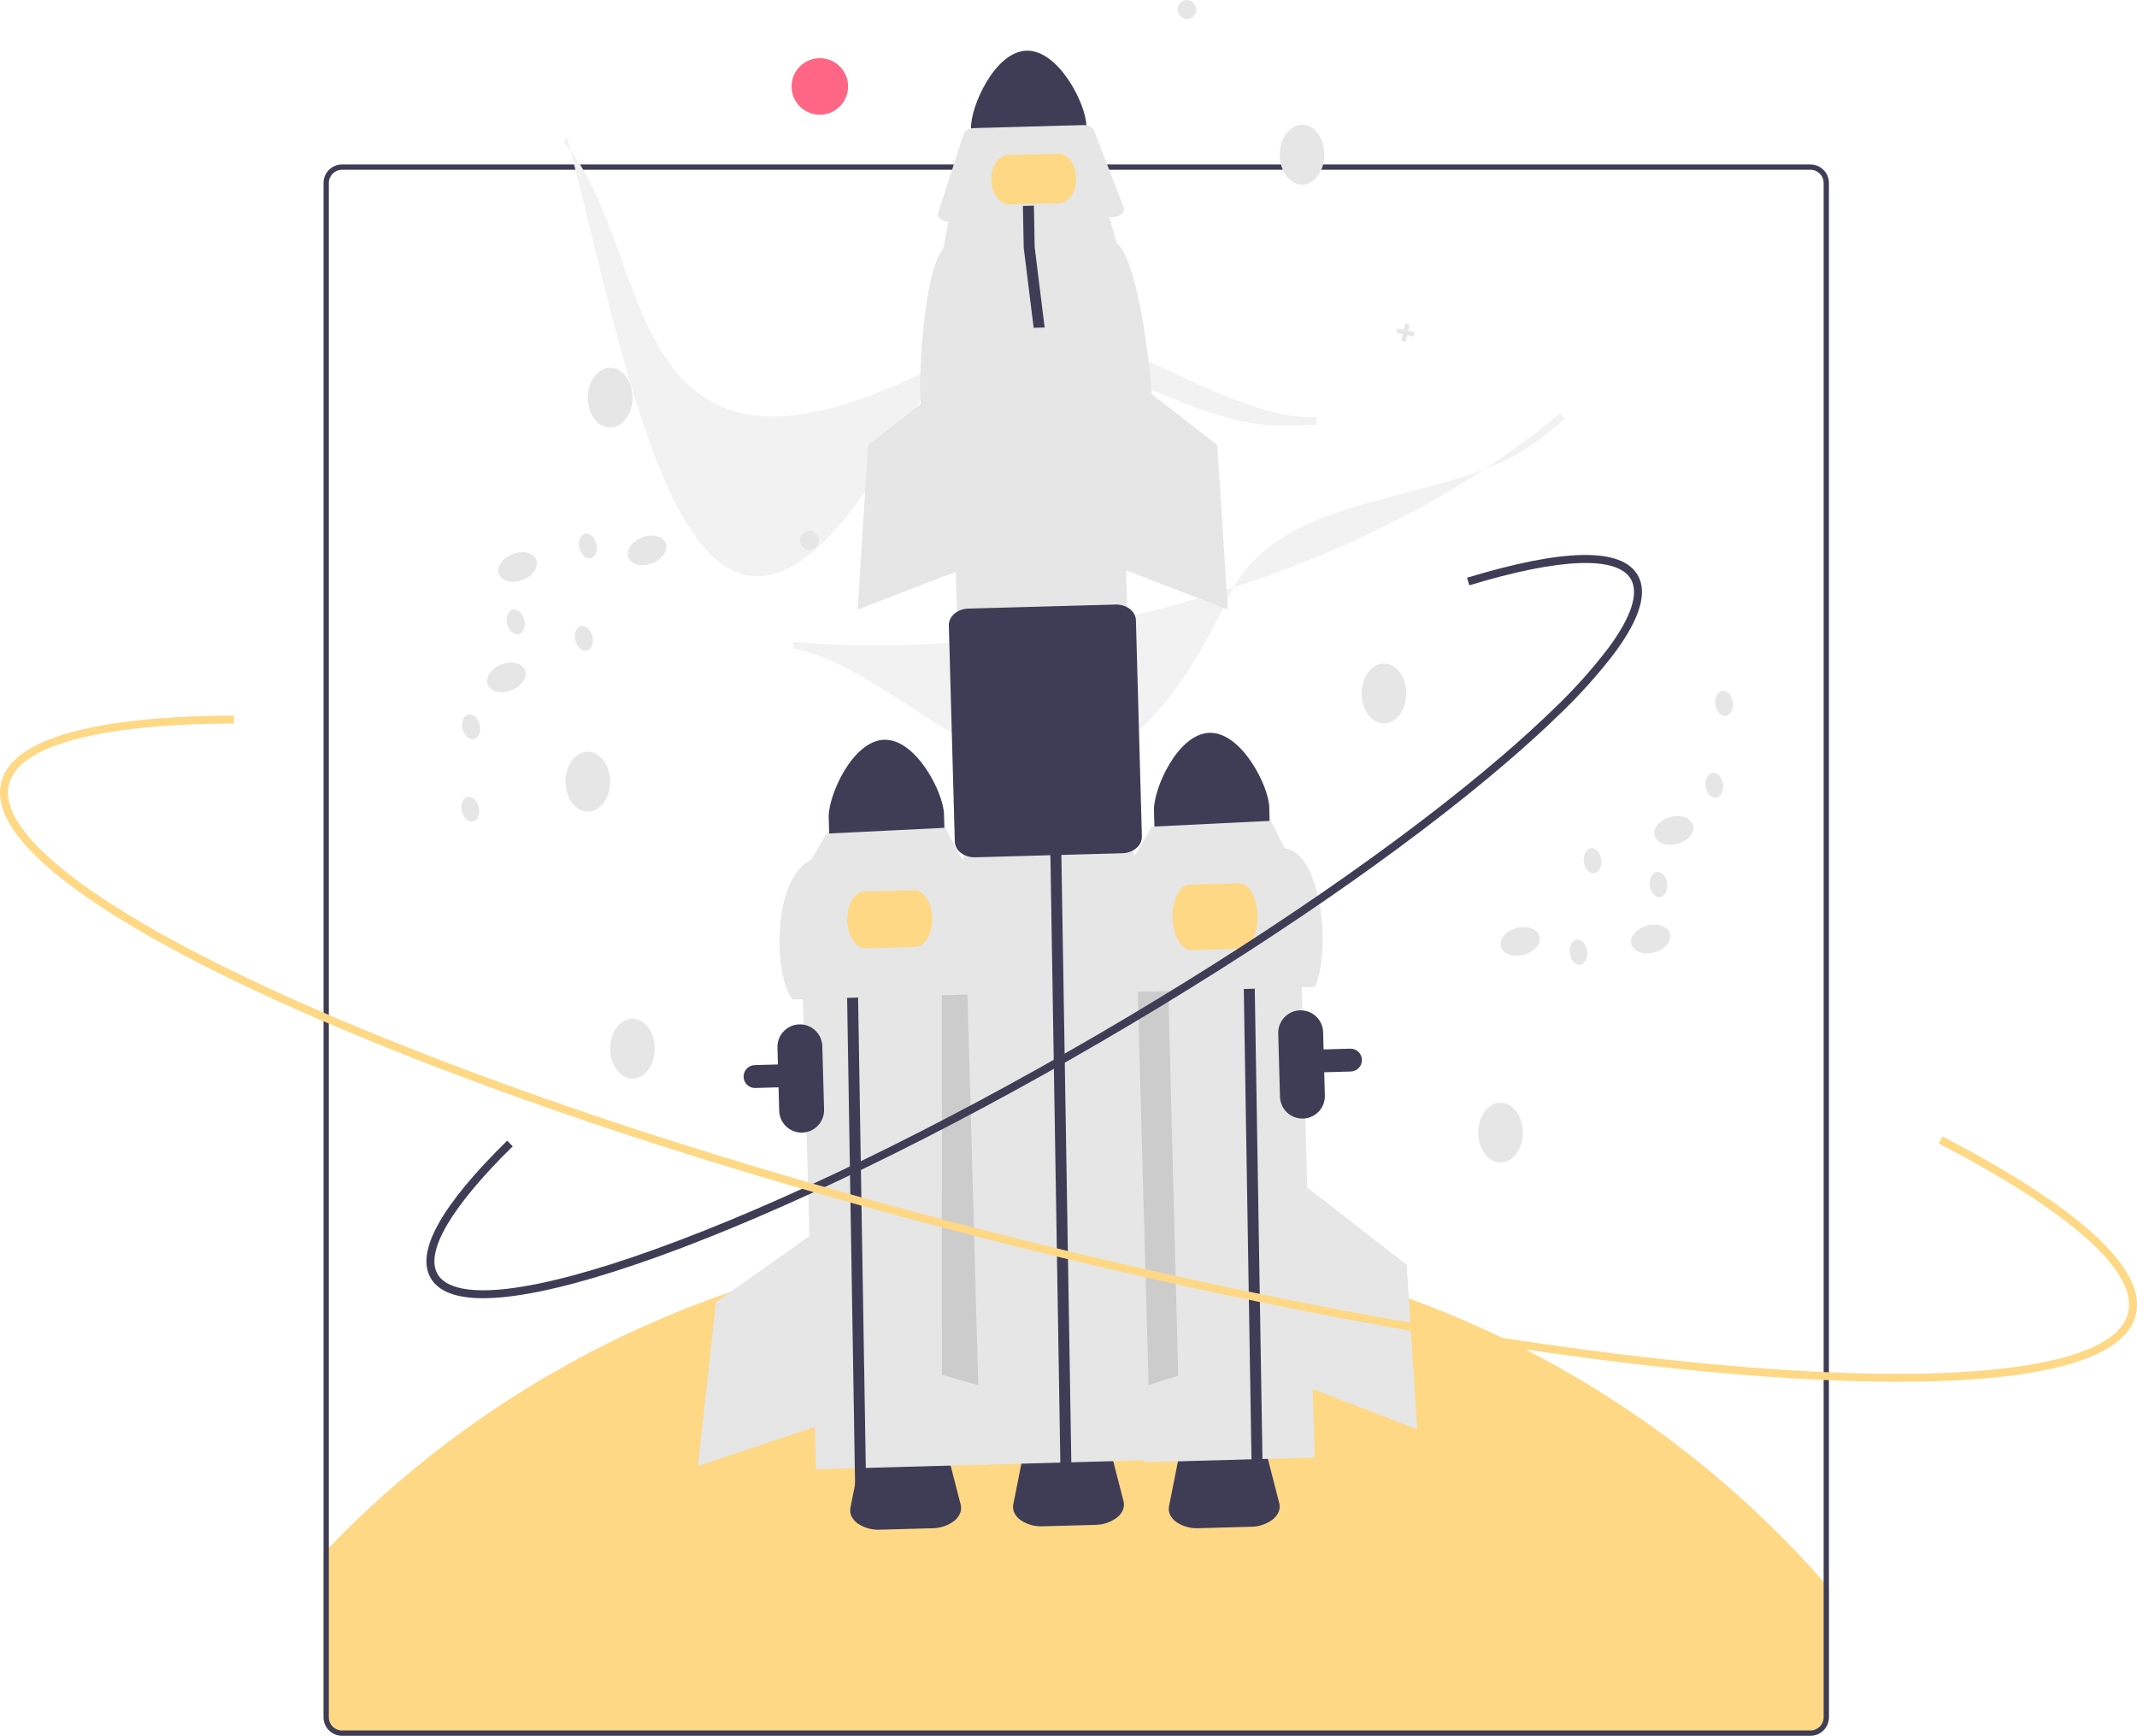
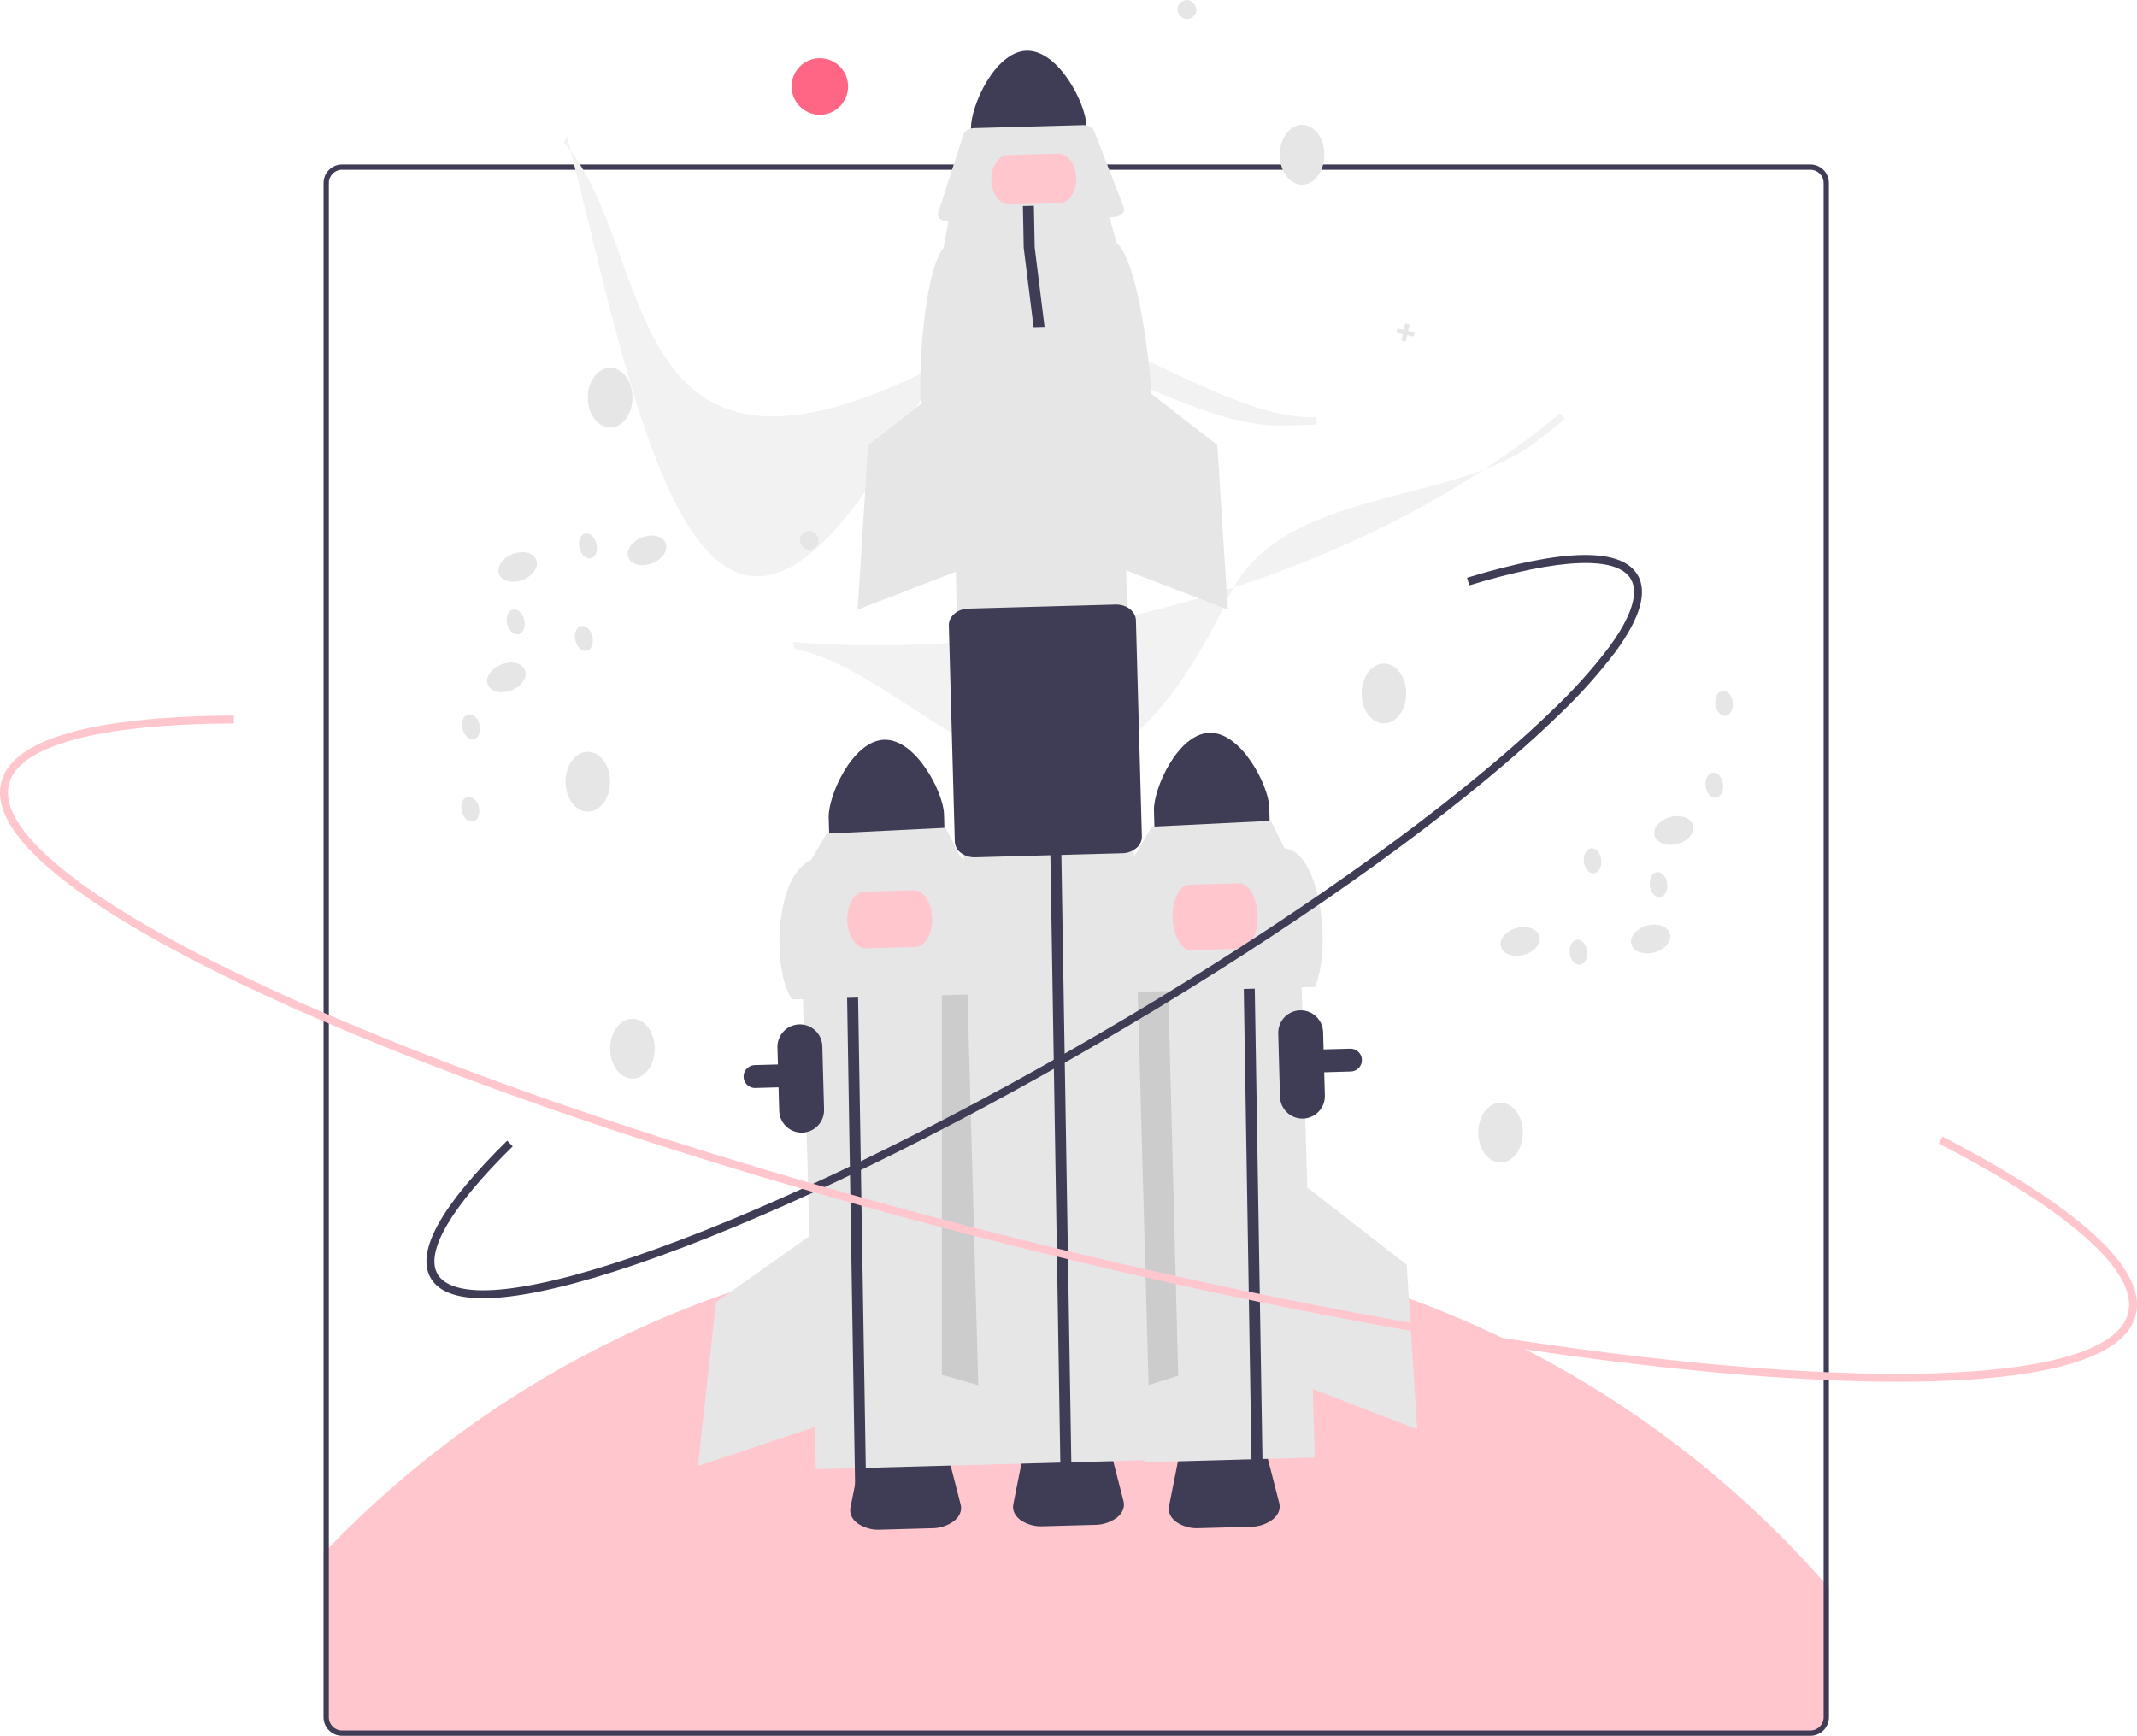
<svg xmlns="http://www.w3.org/2000/svg" data-name="Layer 1" width="809.164" height="657.277" viewBox="0 0 809.164 657.277">
-   <path d="M886.051,723.251v49.04a7.008,7.008,0,0,1-7,7h-556a7.015,7.015,0,0,1-7-7v-62.12c.66-.7,1.32-1.39,2-2.08a384.975,384.975,0,0,1,566,12.88C884.731,721.721,885.391,722.491,886.051,723.251Z" transform="translate(-193.5405 -122.0142)" fill="#fed885" />
+   <path d="M886.051,723.251v49.04a7.008,7.008,0,0,1-7,7h-556a7.015,7.015,0,0,1-7-7v-62.12c.66-.7,1.32-1.39,2-2.08a384.975,384.975,0,0,1,566,12.88C884.731,721.721,885.391,722.491,886.051,723.251Z" transform="translate(-193.5405 -122.0142)" fill="#ffc6cd" />
  <path d="M702.551,185.281q-.84-.51-1.68-.99h-58.44c-.42.66-.82,1.33-1.21,2h63.01C703.671,185.951,703.111,185.621,702.551,185.281Zm-386.5,197.47v14.9c.25.02.51.02.76.03l-.5,28.64-.26-.14v2.82l.21.11-.21,12.01v41.4h2v-106.52Q317.211,379.241,316.051,382.751Zm386.5-197.47q-.84-.51-1.68-.99h-58.44c-.42.66-.82,1.33-1.21,2h63.01C703.671,185.951,703.111,185.621,702.551,185.281Zm176.5-.99h-556a7.008,7.008,0,0,0-7,7v581a7.015,7.015,0,0,0,7,7h556a7.008,7.008,0,0,0,7-7v-581A7.008,7.008,0,0,0,879.051,184.291Zm5,588a5.002,5.002,0,0,1-5,5h-556a5.002,5.002,0,0,1-5-5v-581a5.008,5.008,0,0,1,5-5h556a5.008,5.008,0,0,1,5,5Z" transform="translate(-193.5405 -122.0142)" fill="#3f3d56" />
  <path d="M546.58,700.708l-19.832.548a13.812,13.812,0,0,1-8.486-2.379c-2.154-1.602-3.142-3.768-2.708-5.943l3.903-19.613c.735-3.7,5.27-6.497,10.78-6.649l10.952-.302c5.51-.152,10.192,2.39,11.13,6.044l4.979,19.368c.552,2.148-.314,4.365-2.376,6.083A13.812,13.812,0,0,1,546.58,700.708Z" transform="translate(-193.5405 -122.0142)" fill="#3f3d56" />
  <path d="M667.21,700.148l-19.832.548a13.812,13.812,0,0,1-8.486-2.379c-2.154-1.602-3.142-3.768-2.708-5.943l3.903-19.613c.735-3.7,5.27-6.497,10.78-6.649l10.952-.302c5.51-.152,10.192,2.39,11.13,6.044l4.979,19.368c.552,2.148-.314,4.365-2.376,6.083A13.812,13.812,0,0,1,667.21,700.148Z" transform="translate(-193.5405 -122.0142)" fill="#3f3d56" />
  <path d="M477.714,533.643a4.331,4.331,0,0,1,1.595-8.308L704.777,519.11a4.33,4.33,0,0,1,4.449,4.208l0,0a4.336,4.336,0,0,1-4.209,4.448l-0-0L479.548,533.992A4.307,4.307,0,0,1,477.714,533.643Z" transform="translate(-193.5405 -122.0142)" fill="#3f3d56" />
  <rect x="499.466" y="459.851" width="64.474" height="217.68" transform="translate(-209.0356 -107.1208) rotate(-1.58175)" fill="#e6e6e6" />
  <polygon points="369.018 333.079 356.629 366.828 356.64 520.587 371.736 524.916 369.018 333.079" fill="#ccc" />
  <path d="M528.363,402.136c-12.057.342-21.257,21.209-21.036,29.352l.407,14.742,43.659-1.206-.407-14.742C550.758,422.14,540.421,401.813,528.363,402.136Z" transform="translate(-193.5405 -122.0142)" fill="#3f3d56" />
  <path d="M497.31,550.895a8.51,8.51,0,0,1-8.731-8.262l-.662-23.991a8.5,8.5,0,1,1,16.994-.469l.662,23.991A8.51,8.51,0,0,1,497.31,550.895Z" transform="translate(-193.5405 -122.0142)" fill="#3f3d56" />
  <polyline points="320.125 339.284 319.82 323.429 323.978 323.326 324.283 339.13 328.052 569.476 323.893 569.591" fill="#3f3d56" />
  <path d="M568.314,498.375l-74.739,2.064c-7.139-8.705-7.787-45.793,7.111-52.851l5.842-9.92,45.043-2.199,5.264,10.445C564.246,452.22,568.067,489.076,568.314,498.375Z" transform="translate(-193.5405 -122.0142)" fill="#e6e6e6" />
-   <path d="M540.183,480.588l-18.9.522c-3.647.101-6.748-4.631-6.911-10.546s2.672-10.811,6.319-10.912l18.9-.522c3.647-.101,6.748,4.631,6.911,10.546S543.83,480.487,540.183,480.588Z" transform="translate(-193.5405 -122.0142)" fill="#fed885" />
+   <path d="M540.183,480.588l-18.9.522c-3.647.101-6.748-4.631-6.911-10.546s2.672-10.811,6.319-10.912l18.9-.522c3.647-.101,6.748,4.631,6.911,10.546S543.83,480.487,540.183,480.588Z" transform="translate(-193.5405 -122.0142)" fill="#ffc6cd" />
  <polygon points="310.043 465.568 271.084 493.088 264.278 555.138 309.726 539.953 310.043 465.568" fill="#e6e6e6" />
  <rect x="623.877" y="457.186" width="64.474" height="217.68" transform="translate(-208.9146 -103.6877) rotate(-1.58175)" fill="#e6e6e6" />
  <polygon points="428.888 333.806 442.149 367.222 446.128 520.93 431.149 525.649 428.888 333.806" fill="#ccc" />
  <ellipse cx="524.024" cy="262.584" rx="8.447" ry="11.327" fill="#e6e6e6" />
  <ellipse cx="568.183" cy="428.884" rx="8.447" ry="11.327" fill="#e6e6e6" />
  <ellipse cx="239.471" cy="397.094" rx="8.447" ry="11.327" fill="#e6e6e6" />
  <path d="M651.516,399.506c-12.057.342-21.257,21.209-21.036,29.352l.407,14.742,43.659-1.206-.407-14.742C673.91,419.51,663.573,399.182,651.516,399.506Z" transform="translate(-193.5405 -122.0142)" fill="#3f3d56" />
  <polyline points="470.459 344.247 470.154 328.392 474.312 328.288 474.617 344.093 478.386 574.439 474.227 574.554" fill="#3f3d56" />
  <path d="M691.466,495.745l-74.738,2.064c-1.303-7.877.383-44.633,7.111-52.851l5.842-9.92,45.043-2.199,5.264,10.445C693.286,444.367,697.938,480.487,691.466,495.745Z" transform="translate(-193.5405 -122.0142)" fill="#e6e6e6" />
-   <path d="M663.427,481.268l-18.9.522c-3.647.101-6.768-5.374-6.957-12.202s2.626-12.466,6.273-12.567l18.9-.522c3.647-.101,6.768,5.374,6.957,12.202S667.074,481.167,663.427,481.268Z" transform="translate(-193.5405 -122.0142)" fill="#fed885" />
+   <path d="M663.427,481.268l-18.9.522c-3.647.101-6.768-5.374-6.957-12.202s2.626-12.466,6.273-12.567l18.9-.522c3.647-.101,6.768,5.374,6.957,12.202S667.074,481.167,663.427,481.268Z" transform="translate(-193.5405 -122.0142)" fill="#ffc6cd" />
  <polygon points="494.978 449.662 532.641 478.93 536.607 541.227 491.901 523.983 494.978 449.662" fill="#e6e6e6" />
  <path d="M678.001,283.135c-40.413,0-86.857-44.846-127.949-23.539-124.415,64.514-107.289-43.44-143.032-83.589l1.173-2.354c27.059,103.218,51.543,267.692,142.399,83.205,22.759-46.214,97.455,25.22,141.423,23.113l.076,2.829Q685.127,283.136,678.001,283.135Z" transform="translate(-193.5405 -122.0142)" fill="#f2f2f2" />
  <path d="M774.998,289.481c-32.216,24.4-96.316,16.691-116.208,58.487-60.228,126.545-111.754,30.148-164.488,19.724l-.486-2.585c52.79,4.378,109.414-2.415,163.751-19.648,49.104-15.571,92.915-38.736,126.692-66.962l1.769,2.209Q780.679,285.18,774.998,289.481Z" transform="translate(-193.5405 -122.0142)" fill="#f2f2f2" />
  <ellipse cx="231.024" cy="150.584" rx="8.447" ry="11.327" fill="#e6e6e6" />
  <ellipse cx="493.024" cy="58.584" rx="8.447" ry="11.327" fill="#e6e6e6" />
  <ellipse cx="222.577" cy="296.007" rx="8.447" ry="11.327" fill="#e6e6e6" />
  <path d="M501.903,329.643c-3.862,2.573-7.815-3.551-3.878-6.01C501.886,321.06,505.839,327.185,501.903,329.643Z" transform="translate(-193.5405 -122.0142)" fill="#e6e6e6" />
  <path d="M644.903,128.643c-3.862,2.573-7.815-3.551-3.878-6.01C644.886,120.06,648.839,126.185,644.903,128.643Z" transform="translate(-193.5405 -122.0142)" fill="#e6e6e6" />
  <polygon points="535.641 125.801 533.184 125.262 533.722 122.804 532.084 122.445 531.545 124.903 529.088 124.365 528.729 126.003 531.186 126.542 530.648 128.999 532.286 129.358 532.825 126.9 535.282 127.439 535.641 125.801" fill="#e6e6e6" />
  <circle cx="310.427" cy="32.737" r="10.702" fill="#ff6584" />
  <path d="M582.248,141.205c-12.057.342-21.257,21.209-21.036,29.352l.407,14.742,43.659-1.206-.407-14.742C604.643,161.208,594.306,140.881,582.248,141.205Z" transform="translate(-193.5405 -122.0142)" fill="#3f3d56" />
  <path d="M608.245,699.423l-19.832.548a13.812,13.812,0,0,1-8.486-2.379c-2.154-1.602-3.142-3.768-2.708-5.943l3.903-19.613c.736-3.7,5.27-6.497,10.78-6.649l10.952-.302c5.51-.152,10.192,2.39,11.13,6.044l4.979,19.368c.552,2.148-.314,4.365-2.376,6.083A13.812,13.812,0,0,1,608.245,699.423Z" transform="translate(-193.5405 -122.0142)" fill="#3f3d56" />
  <rect x="558.7" y="235.856" width="64.474" height="440.016" transform="translate(-205.8987 -105.5287) rotate(-1.58175)" fill="#e6e6e6" />
  <polyline points="397.76 325.949 397.455 310.094 401.613 309.991 401.918 325.795 405.687 556.141 401.528 556.256" fill="#3f3d56" />
  <path d="M629.778,275.306l-87.326,2.411c-1.523-9.203.447-52.15,8.308-61.752l2.154-11.462,60.297-1.665,3.155,11.171C625.025,221.377,629.489,264.44,629.778,275.306Z" transform="translate(-193.5405 -122.0142)" fill="#e6e6e6" />
  <path d="M615.117,204.19l-62.223,1.718c-2.297.063-4.193-1.142-4.236-2.693a1.952,1.952,0,0,1,.097-.658l9.665-29.775c.414-1.275,2.061-2.211,3.984-2.264l41.264-1.139c1.923-.053,3.619.791,4.103,2.041l11.293,29.196c.578,1.493-.756,3.047-2.98,3.471A6.081,6.081,0,0,1,615.117,204.19Z" transform="translate(-193.5405 -122.0142)" fill="#e6e6e6" />
  <path d="M559.033,445.941a7.626,7.626,0,0,1-1.581-.915,5.604,5.604,0,0,1-2.379-4.321l-2.261-81.878c-.093-3.389,3.225-6.241,7.398-6.356l55.703-1.538c4.173-.116,7.643,2.549,7.737,5.938l2.261,81.878a5.603,5.603,0,0,1-2.137,4.446,8.506,8.506,0,0,1-5.261,1.91l-55.702,1.538A8.92,8.92,0,0,1,559.033,445.941Z" transform="translate(-193.5405 -122.0142)" fill="#3f3d56" />
-   <path d="M594.685,198.921l-18.9.522c-3.647.101-6.731-4.02-6.874-9.184s2.709-9.449,6.356-9.55l18.9-.522c3.647-.101,6.731,4.02,6.874,9.184S598.332,198.82,594.685,198.921Z" transform="translate(-193.5405 -122.0142)" fill="#fed885" />
+   <path d="M594.685,198.921l-18.9.522c-3.647.101-6.731-4.02-6.874-9.184s2.709-9.449,6.356-9.55l18.9-.522c3.647-.101,6.731,4.02,6.874,9.184S598.332,198.82,594.685,198.921Z" transform="translate(-193.5405 -122.0142)" fill="#ffc6cd" />
  <path d="M686.931,545.58a8.51,8.51,0,0,1-8.731-8.262l-.662-23.991a8.5,8.5,0,0,1,16.994-.469l.662,23.991A8.51,8.51,0,0,1,686.931,545.58Z" transform="translate(-193.5405 -122.0142)" fill="#3f3d56" />
  <path d="M376.491,613.609c-10.246,0-16.907-2.546-19.855-7.607-5.814-9.98,3.923-27.493,28.941-52.051l2.102,2.141c-23.239,22.812-33.343,40.001-28.451,48.4,3.096,5.312,12.309,7.217,26.648,5.504,14.235-1.699,33.101-6.765,56.072-15.055,47.291-17.067,106.623-45.856,167.065-81.064,60.44-35.207,114.75-72.616,152.927-105.335,7.333-6.286,13.987-12.333,19.779-17.971a196.961,196.961,0,0,0,20.976-23.377c8.563-11.627,11.453-20.581,8.358-25.895-5.17-8.875-26.888-8.04-61.156,2.353l-.87-2.871c36.766-11.149,58.507-11.483,64.619-.992,3.797,6.519.926,16.337-8.534,29.184a199.923,199.923,0,0,1-21.299,23.748c-5.837,5.683-12.539,11.772-19.92,18.1-38.31,32.833-92.777,70.354-153.369,105.649-60.594,35.297-120.1,64.168-167.556,81.295-23.185,8.367-42.273,13.485-56.735,15.211A82.695,82.695,0,0,1,376.491,613.609Z" transform="translate(-193.5405 -122.0142)" fill="#3f3d56" />
  <polygon points="423.268 139.256 460.93 168.524 464.896 230.821 420.19 213.577 423.268 139.256" fill="#e6e6e6" />
  <polygon points="366.372 139.256 328.71 168.524 324.744 230.821 369.45 213.577 366.372 139.256" fill="#e6e6e6" />
  <polyline points="387.625 93.825 387.32 77.97 391.478 77.867 391.783 93.672 395.552 124.018 391.393 124.133" fill="#3f3d56" />
  <ellipse cx="389.536" cy="336.703" rx="7.557" ry="5.257" transform="translate(-288.8215 41.31149) rotate(-21.16137)" fill="#e6e6e6" />
  <ellipse cx="438.539" cy="330.417" rx="7.557" ry="5.257" transform="translate(-283.2478 58.57767) rotate(-21.16137)" fill="#e6e6e6" />
  <ellipse cx="385.286" cy="378.511" rx="7.557" ry="5.257" transform="translate(-304.2007 42.59652) rotate(-21.16137)" fill="#e6e6e6" />
  <ellipse cx="371.907" cy="397.208" rx="3.322" ry="4.776" transform="translate(-275.0291 -25.67394) rotate(-13.31636)" fill="#e6e6e6" />
  <ellipse cx="371.616" cy="428.43" rx="3.322" ry="4.776" transform="translate(-282.2283 -24.90163) rotate(-13.31636)" fill="#e6e6e6" />
  <ellipse cx="414.625" cy="363.761" rx="3.322" ry="4.776" transform="translate(-266.1768 -16.73422) rotate(-13.31636)" fill="#e6e6e6" />
  <ellipse cx="388.816" cy="357.494" rx="3.322" ry="4.776" transform="translate(-265.4272 -22.84723) rotate(-13.31636)" fill="#e6e6e6" />
  <ellipse cx="416.171" cy="328.743" rx="3.322" ry="4.776" transform="translate(-258.0696 -17.31951) rotate(-13.31636)" fill="#e6e6e6" />
  <ellipse cx="818.548" cy="477.578" rx="7.557" ry="5.257" transform="translate(-288.8743 104.7221) rotate(-14.91271)" fill="#e6e6e6" />
  <ellipse cx="769.152" cy="478.493" rx="7.557" ry="5.257" transform="translate(-290.7735 92.0409) rotate(-14.91271)" fill="#e6e6e6" />
  <ellipse cx="827.323" cy="436.481" rx="7.557" ry="5.257" transform="translate(-278.0025 105.5962) rotate(-14.91271)" fill="#e6e6e6" />
  <ellipse cx="842.658" cy="419.351" rx="3.322" ry="4.776" transform="translate(-238.7354 -15.14542) rotate(-7.0677)" fill="#e6e6e6" />
  <ellipse cx="846.346" cy="388.346" rx="3.322" ry="4.776" transform="translate(-234.8924 -14.92721) rotate(-7.0677)" fill="#e6e6e6" />
  <ellipse cx="796.554" cy="447.95" rx="3.322" ry="4.776" transform="translate(-242.6045 -20.60085) rotate(-7.0677)" fill="#e6e6e6" />
  <ellipse cx="821.527" cy="456.989" rx="3.322" ry="4.776" transform="translate(-243.527 -17.45939) rotate(-7.0677)" fill="#e6e6e6" />
  <ellipse cx="791.205" cy="482.591" rx="3.322" ry="4.776" transform="translate(-246.9075 -20.99578) rotate(-7.0677)" fill="#e6e6e6" />
-   <path d="M912.192,645.251q-19.368,0-42.457-1.464c-79.614-5.056-182.738-22.633-290.376-49.492C471.721,567.436,372.429,534.501,299.774,501.561c-35.393-16.047-62.556-31.236-80.735-45.147-19.247-14.727-27.666-27.564-25.024-38.153,5.148-20.629,50.731-25.142,88.064-25.295l.013,3c-51.268.21-81.514,8.387-85.166,23.022-4.652,18.64,33.287,47.741,104.087,79.841,72.496,32.868,171.605,65.739,279.073,92.557,107.467,26.816,210.401,44.363,289.84,49.408,77.579,4.928,124.743-2.938,129.395-21.578,3.862-15.477-21.598-38.275-71.689-64.198l1.379-2.664c36.397,18.836,78.645,45.852,73.222,67.589-2.643,10.589-16.105,17.965-40.015,21.923C948.587,644.121,931.846,645.251,912.192,645.251Z" transform="translate(-193.5405 -122.0142)" fill="#fed885" />
+   <path d="M912.192,645.251q-19.368,0-42.457-1.464c-79.614-5.056-182.738-22.633-290.376-49.492C471.721,567.436,372.429,534.501,299.774,501.561c-35.393-16.047-62.556-31.236-80.735-45.147-19.247-14.727-27.666-27.564-25.024-38.153,5.148-20.629,50.731-25.142,88.064-25.295l.013,3c-51.268.21-81.514,8.387-85.166,23.022-4.652,18.64,33.287,47.741,104.087,79.841,72.496,32.868,171.605,65.739,279.073,92.557,107.467,26.816,210.401,44.363,289.84,49.408,77.579,4.928,124.743-2.938,129.395-21.578,3.862-15.477-21.598-38.275-71.689-64.198l1.379-2.664c36.397,18.836,78.645,45.852,73.222,67.589-2.643,10.589-16.105,17.965-40.015,21.923C948.587,644.121,931.846,645.251,912.192,645.251Z" transform="translate(-193.5405 -122.0142)" fill="#ffc6cd" />
</svg>
